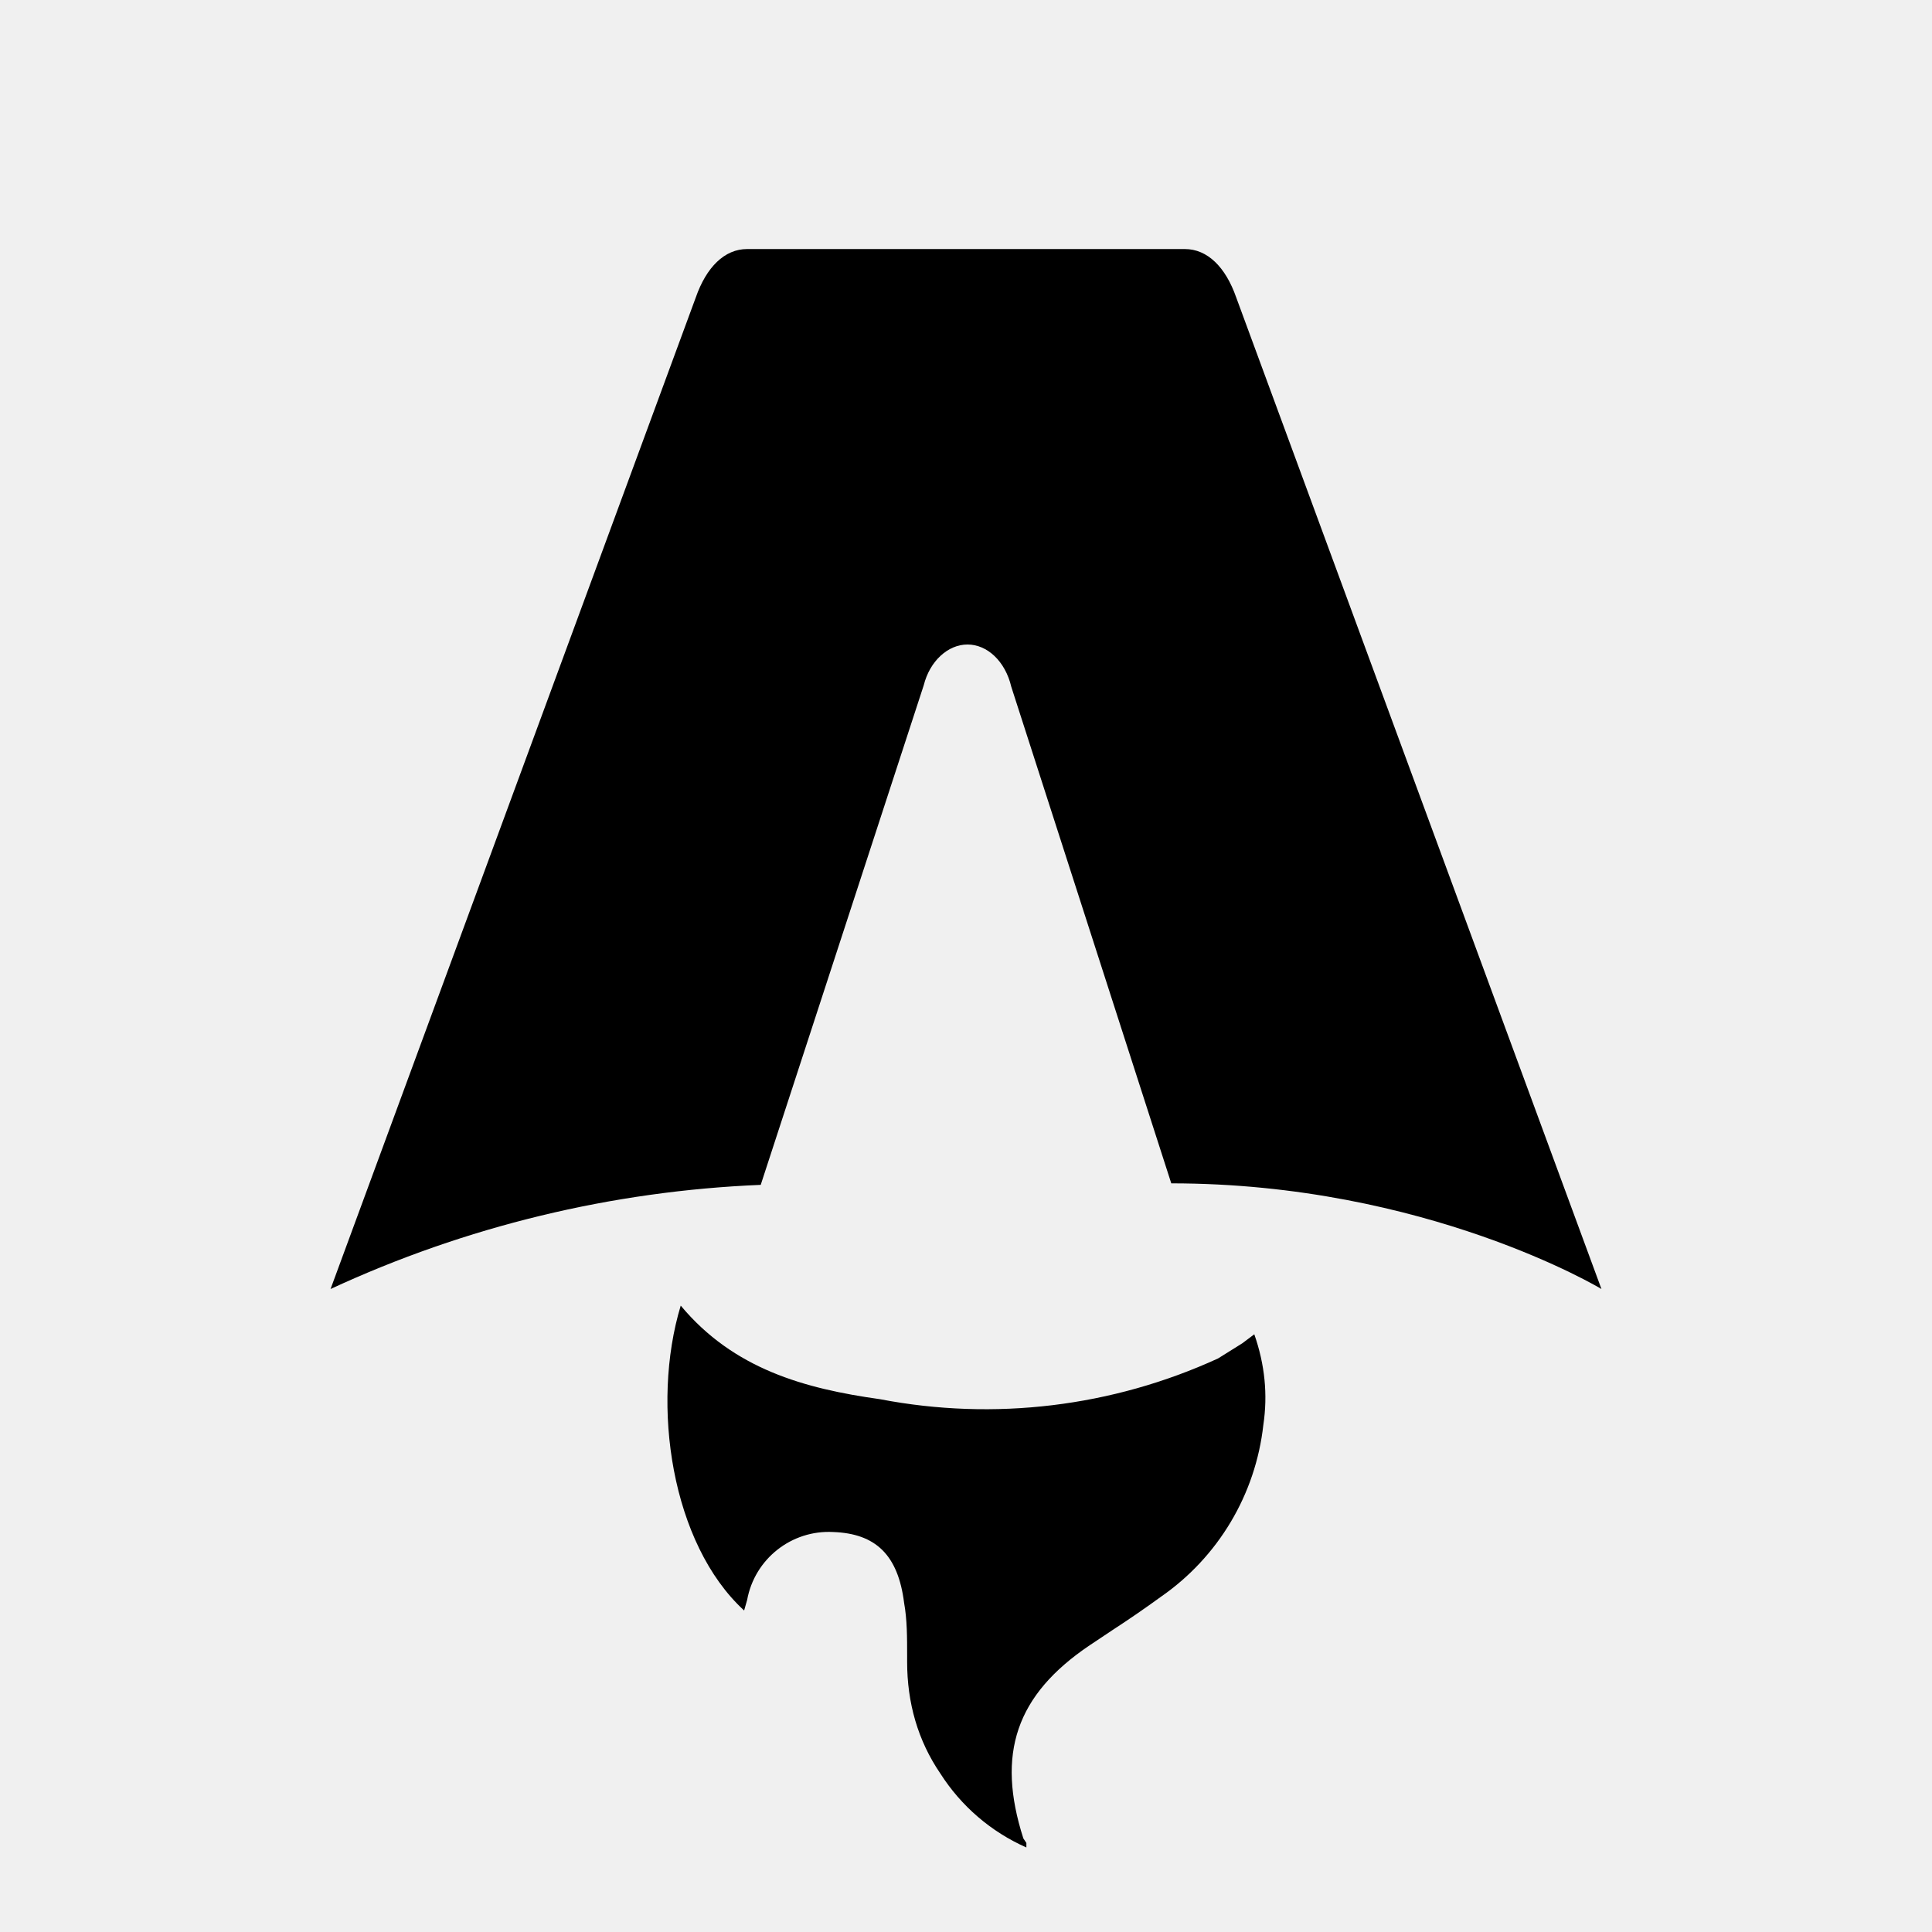
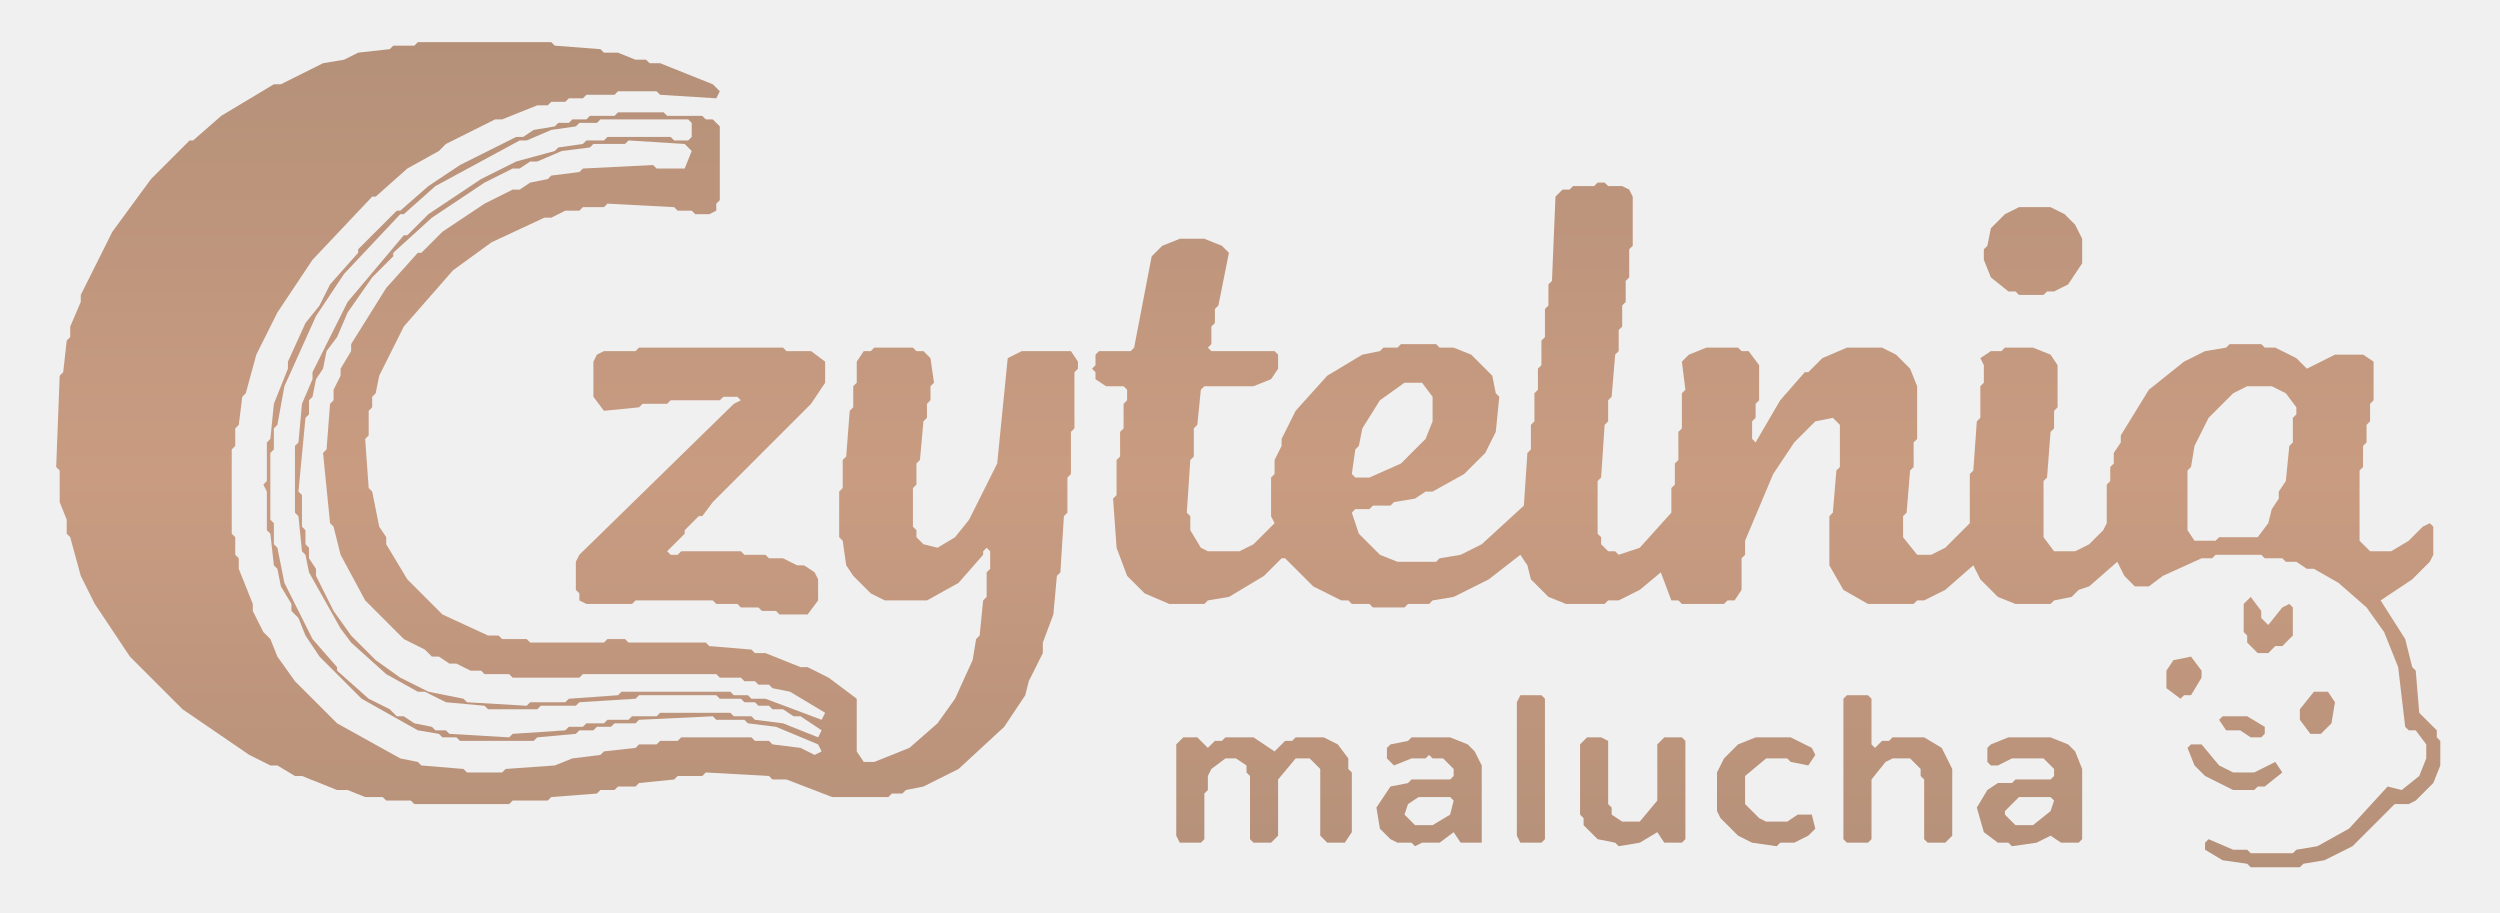
- <svg xmlns="http://www.w3.org/2000/svg" fill="none" viewBox="0 0 128 128">
-   <path d="M50.4 78.5a75.1 75.1 0 0 0-28.5 6.9l24.2-65.7c.7-2 1.9-3.2 3.4-3.2h29c1.5 0 2.7 1.2 3.4 3.2l24.2 65.7s-11.6-7-28.5-7L67 45.5c-.4-1.7-1.6-2.8-2.9-2.8-1.3 0-2.5 1.1-2.9 2.7L50.4 78.5Zm-1.1 28.2Zm-4.2-20.2c-2 6.6-.6 15.8 4.2 20.2a17.5 17.5 0 0 1 .2-.7 5.5 5.5 0 0 1 5.7-4.5c2.8.1 4.3 1.5 4.7 4.7.2 1.1.2 2.3.2 3.5v.4c0 2.7.7 5.2 2.2 7.4a13 13 0 0 0 5.7 4.9v-.3l-.2-.3c-1.8-5.6-.5-9.5 4.4-12.8l1.5-1a73 73 0 0 0 3.2-2.2 16 16 0 0 0 6.8-11.4c.3-2 .1-4-.6-6l-.8.6-1.6 1a37 37 0 0 1-22.4 2.7c-5-.7-9.7-2-13.2-6.2Z" />
-   <style>
-         path { fill: #000; }
-         @media (prefers-color-scheme: dark) {
-             path { fill: #FFF; }
-         }
-     </style>
+ <svg xmlns="http://www.w3.org/2000/svg" viewBox="0 0 712 260" width="712" height="260">
+   <defs>
+     <linearGradient id="nav-logo-gradient" x1="356" y1="0" x2="356" y2="260" gradientUnits="userSpaceOnUse">
+       <stop offset="0%" stop-color="#b38f78" />
+       <stop offset="52%" stop-color="#c99c81" />
+       <stop offset="100%" stop-color="#b38f78" />
+     </linearGradient>
+   </defs>
+   <path fill="url(#nav-logo-gradient)" fill-rule="evenodd" d=" M 623 213 L 625 218 L 628 221 L 636 225 L 642 225 L 643 224 L 645 224 L 650 220 L 648 217 L 642 220 L 636 220 L 632 218 L 627 212 L 624 212 Z M 567 212 L 566 213 L 566 217 L 567 218 L 569 218 L 573 216 L 582 216 L 585 219 L 585 221 L 584 222 L 574 222 L 573 223 L 569 223 L 566 225 L 563 230 L 565 237 L 569 240 L 572 240 L 573 241 L 580 240 L 584 238 L 587 240 L 592 240 L 593 239 L 593 219 L 591 214 L 589 212 L 584 210 L 572 210 Z M 571 232 L 571 231 L 575 227 L 584 227 L 585 228 L 584 231 L 579 235 L 574 235 Z M 495 212 L 491 216 L 489 220 L 489 231 L 490 233 L 495 238 L 499 240 L 506 241 L 507 240 L 511 240 L 515 238 L 517 236 L 516 232 L 512 232 L 509 234 L 503 234 L 501 233 L 497 229 L 497 221 L 503 216 L 509 216 L 510 217 L 515 218 L 517 215 L 516 213 L 510 210 L 500 210 Z M 452 210 L 450 212 L 450 232 L 451 233 L 451 235 L 455 239 L 460 240 L 461 241 L 467 240 L 472 237 L 474 240 L 479 240 L 480 239 L 480 211 L 479 210 L 474 210 L 472 212 L 472 228 L 467 234 L 462 234 L 459 232 L 459 230 L 458 229 L 458 211 L 456 210 Z M 396 212 L 395 213 L 395 216 L 397 218 L 402 216 L 406 216 L 407 215 L 408 216 L 411 216 L 414 219 L 414 221 L 413 222 L 402 222 L 401 223 L 396 224 L 392 230 L 393 236 L 396 239 L 398 240 L 402 240 L 403 241 L 405 240 L 410 240 L 414 237 L 416 240 L 422 240 L 422 218 L 420 214 L 418 212 L 413 210 L 402 210 L 401 211 Z M 400 232 L 401 229 L 404 227 L 413 227 L 414 228 L 413 232 L 408 235 L 403 235 Z M 335 212 L 335 238 L 336 240 L 342 240 L 343 239 L 343 226 L 344 225 L 344 221 L 345 219 L 349 216 L 352 216 L 355 218 L 355 220 L 356 221 L 356 239 L 357 240 L 362 240 L 364 238 L 364 222 L 369 216 L 373 216 L 376 219 L 376 238 L 378 240 L 383 240 L 385 237 L 385 220 L 384 219 L 384 216 L 381 212 L 377 210 L 369 210 L 368 211 L 366 211 L 363 214 L 357 210 L 349 210 L 348 211 L 346 211 L 344 213 L 341 210 L 337 210 Z M 632 205 L 634 208 L 638 208 L 641 210 L 644 210 L 645 209 L 645 207 L 640 204 L 633 204 Z M 526 198 L 525 199 L 525 239 L 526 240 L 532 240 L 533 239 L 533 222 L 537 217 L 539 216 L 544 216 L 547 219 L 547 221 L 548 222 L 548 239 L 549 240 L 554 240 L 556 238 L 556 219 L 553 213 L 548 210 L 539 210 L 538 211 L 536 211 L 534 213 L 533 212 L 533 199 L 532 198 Z M 433 198 L 432 200 L 432 238 L 433 240 L 439 240 L 440 239 L 440 199 L 439 198 Z M 663 197 L 659 197 L 655 202 L 655 205 L 658 209 L 661 209 L 664 206 L 665 200 Z M 624 187 L 619 188 L 617 191 L 617 196 L 621 199 L 622 198 L 624 198 L 627 193 L 627 191 Z M 641 170 L 639 172 L 639 180 L 640 181 L 640 183 L 643 186 L 646 186 L 648 184 L 650 184 L 653 181 L 653 173 L 652 172 L 650 173 L 646 178 L 644 176 L 644 174 Z M 170 101 L 169 103 L 169 113 L 172 117 L 182 116 L 183 115 L 190 115 L 191 114 L 205 114 L 206 113 L 210 113 L 211 114 L 209 115 L 165 158 L 164 160 L 164 168 L 165 169 L 165 171 L 167 172 L 180 172 L 181 171 L 203 171 L 204 172 L 210 172 L 211 173 L 216 173 L 217 174 L 221 174 L 222 175 L 230 175 L 233 171 L 233 165 L 232 163 L 229 161 L 227 161 L 223 159 L 219 159 L 218 158 L 212 158 L 211 157 L 194 157 L 193 158 L 191 158 L 190 157 L 195 152 L 195 151 L 199 147 L 200 147 L 203 143 L 231 115 L 235 109 L 235 103 L 231 100 L 224 100 L 223 99 L 182 99 L 181 100 L 172 100 Z M 567 65 L 566 70 L 565 71 L 565 74 L 567 79 L 572 83 L 574 83 L 575 84 L 582 84 L 583 83 L 585 83 L 589 81 L 593 75 L 593 68 L 591 64 L 588 61 L 584 59 L 575 59 L 571 61 Z M 312 101 L 312 104 L 311 105 L 312 106 L 312 108 L 315 110 L 320 110 L 321 111 L 321 114 L 320 115 L 320 122 L 319 123 L 319 130 L 318 131 L 318 141 L 317 142 L 318 156 L 321 164 L 326 169 L 333 172 L 343 172 L 344 171 L 350 170 L 360 164 L 365 159 L 366 159 L 374 167 L 382 171 L 384 171 L 385 172 L 390 172 L 391 173 L 400 173 L 401 172 L 407 172 L 408 171 L 414 170 L 424 165 L 433 158 L 435 161 L 436 165 L 441 170 L 446 172 L 457 172 L 458 171 L 461 171 L 467 168 L 473 163 L 476 171 L 478 171 L 479 172 L 491 172 L 492 171 L 494 171 L 496 168 L 496 159 L 497 158 L 497 154 L 505 135 L 511 126 L 517 120 L 522 119 L 524 121 L 524 133 L 523 134 L 522 146 L 521 147 L 521 161 L 525 168 L 532 172 L 545 172 L 546 171 L 548 171 L 554 168 L 562 161 L 564 165 L 569 170 L 574 172 L 584 172 L 585 171 L 590 170 L 592 168 L 595 167 L 603 160 L 605 164 L 608 167 L 612 167 L 616 164 L 627 159 L 630 159 L 631 158 L 644 158 L 645 159 L 650 159 L 651 160 L 654 160 L 657 162 L 659 162 L 666 166 L 674 173 L 679 180 L 683 190 L 685 207 L 686 208 L 688 208 L 691 212 L 691 216 L 689 221 L 684 225 L 680 224 L 669 236 L 660 241 L 654 242 L 653 243 L 641 243 L 640 242 L 636 242 L 629 239 L 628 240 L 628 242 L 633 245 L 640 246 L 641 247 L 655 247 L 656 246 L 662 245 L 670 241 L 682 229 L 686 229 L 688 228 L 693 223 L 695 218 L 695 211 L 694 210 L 694 208 L 689 203 L 688 191 L 687 190 L 685 182 L 678 171 L 687 165 L 692 160 L 693 158 L 693 150 L 692 149 L 690 150 L 686 154 L 681 157 L 675 157 L 672 154 L 672 134 L 673 133 L 673 127 L 674 126 L 674 121 L 675 120 L 675 115 L 676 114 L 676 103 L 673 101 L 665 101 L 657 105 L 654 102 L 648 99 L 645 99 L 644 98 L 635 98 L 634 99 L 628 100 L 622 103 L 612 111 L 604 124 L 604 126 L 602 129 L 602 132 L 601 133 L 601 137 L 600 138 L 600 149 L 599 151 L 595 155 L 591 157 L 585 157 L 582 153 L 582 137 L 583 136 L 584 123 L 585 122 L 585 117 L 586 116 L 586 104 L 584 101 L 579 99 L 571 99 L 570 100 L 567 100 L 564 102 L 565 104 L 565 109 L 564 110 L 564 119 L 563 120 L 562 134 L 561 135 L 561 149 L 554 156 L 550 158 L 546 158 L 542 153 L 542 147 L 543 146 L 544 134 L 545 133 L 545 126 L 546 125 L 546 110 L 544 105 L 540 101 L 536 99 L 526 99 L 519 102 L 515 106 L 514 106 L 507 114 L 500 126 L 499 125 L 499 120 L 500 119 L 500 115 L 501 114 L 501 104 L 498 100 L 496 100 L 495 99 L 486 99 L 481 101 L 479 103 L 480 111 L 479 112 L 479 122 L 478 123 L 478 131 L 477 132 L 477 138 L 476 139 L 476 146 L 467 156 L 461 158 L 460 157 L 458 157 L 456 155 L 456 153 L 455 152 L 455 137 L 456 136 L 457 121 L 458 120 L 458 114 L 459 113 L 460 101 L 461 100 L 461 94 L 462 93 L 462 87 L 463 86 L 463 80 L 464 79 L 464 71 L 465 70 L 465 56 L 464 54 L 462 53 L 458 53 L 457 52 L 455 52 L 454 53 L 448 53 L 447 54 L 445 54 L 443 56 L 442 80 L 441 81 L 441 87 L 440 88 L 440 96 L 439 97 L 439 104 L 438 105 L 438 111 L 437 112 L 437 120 L 436 121 L 436 128 L 435 129 L 434 144 L 422 155 L 416 158 L 410 159 L 409 160 L 398 160 L 393 158 L 387 152 L 385 146 L 386 145 L 390 145 L 391 144 L 396 144 L 397 143 L 403 142 L 406 140 L 408 140 L 417 135 L 423 129 L 426 123 L 427 113 L 426 112 L 425 107 L 419 101 L 414 99 L 410 99 L 409 98 L 399 98 L 398 99 L 394 99 L 393 100 L 388 101 L 378 107 L 369 117 L 365 125 L 365 127 L 363 131 L 363 135 L 362 136 L 362 147 L 363 149 L 357 155 L 353 157 L 344 157 L 342 156 L 339 151 L 339 147 L 338 146 L 339 131 L 340 130 L 340 122 L 341 121 L 342 111 L 343 110 L 357 110 L 362 108 L 364 105 L 364 101 L 363 100 L 345 100 L 344 99 L 345 98 L 345 93 L 346 92 L 346 88 L 347 87 L 350 72 L 348 70 L 343 68 L 336 68 L 331 70 L 328 73 L 323 99 L 322 100 L 313 100 Z M 651 112 L 654 116 L 654 118 L 653 119 L 653 126 L 652 127 L 651 137 L 649 140 L 649 142 L 647 145 L 646 149 L 643 153 L 632 153 L 631 154 L 625 154 L 623 151 L 623 134 L 624 133 L 625 127 L 629 119 L 636 112 L 640 110 L 647 110 Z M 405 109 L 408 113 L 408 120 L 406 125 L 399 132 L 390 136 L 386 136 L 385 135 L 386 128 L 387 127 L 388 122 L 393 114 L 400 109 Z M 32 66 L 23 84 L 23 86 L 20 93 L 20 96 L 19 97 L 18 106 L 17 107 L 16 133 L 17 134 L 17 143 L 19 148 L 19 152 L 20 153 L 23 164 L 27 172 L 37 187 L 52 202 L 71 215 L 77 218 L 79 218 L 84 221 L 86 221 L 96 225 L 99 225 L 104 227 L 109 227 L 110 228 L 117 228 L 118 229 L 145 229 L 146 228 L 156 228 L 157 227 L 170 226 L 171 225 L 175 225 L 176 224 L 181 224 L 182 223 L 192 222 L 193 221 L 200 221 L 201 220 L 219 221 L 220 222 L 224 222 L 237 227 L 253 227 L 254 226 L 257 226 L 258 225 L 263 224 L 273 219 L 286 207 L 292 198 L 293 194 L 297 186 L 297 183 L 300 175 L 301 164 L 302 163 L 303 147 L 304 146 L 304 136 L 305 135 L 305 123 L 306 122 L 306 106 L 307 105 L 307 103 L 305 100 L 291 100 L 287 102 L 284 132 L 276 148 L 272 153 L 267 156 L 263 155 L 261 153 L 261 151 L 260 150 L 260 139 L 261 138 L 261 132 L 262 131 L 263 120 L 264 119 L 264 115 L 265 114 L 265 110 L 266 109 L 265 102 L 263 100 L 261 100 L 260 99 L 249 99 L 248 100 L 246 100 L 244 103 L 244 109 L 243 110 L 243 116 L 242 117 L 241 130 L 240 131 L 240 139 L 239 140 L 239 153 L 240 154 L 241 161 L 243 164 L 248 169 L 252 171 L 264 171 L 273 166 L 280 158 L 280 157 L 281 156 L 282 157 L 282 162 L 281 163 L 281 170 L 280 171 L 279 181 L 278 182 L 277 188 L 272 199 L 267 206 L 259 213 L 249 217 L 246 217 L 244 214 L 244 199 L 236 193 L 230 190 L 228 190 L 218 186 L 215 186 L 214 185 L 202 184 L 201 183 L 179 183 L 178 182 L 173 182 L 172 183 L 151 183 L 150 182 L 143 182 L 142 181 L 139 181 L 126 175 L 116 165 L 110 155 L 110 153 L 108 150 L 106 140 L 105 139 L 104 125 L 105 124 L 105 117 L 106 116 L 106 113 L 107 112 L 108 107 L 115 93 L 129 77 L 140 69 L 155 62 L 157 62 L 161 60 L 165 60 L 166 59 L 172 59 L 173 58 L 192 59 L 193 60 L 197 60 L 198 61 L 202 61 L 204 60 L 204 58 L 205 57 L 205 36 L 203 34 L 201 34 L 200 33 L 190 33 L 189 32 L 176 32 L 175 33 L 168 33 L 167 34 L 163 34 L 162 35 L 159 35 L 158 36 L 152 37 L 149 39 L 147 39 L 131 47 L 122 53 L 114 60 L 113 60 L 102 71 L 102 72 L 94 81 L 91 87 L 87 92 L 82 103 L 82 105 L 78 115 L 77 125 L 76 126 L 76 137 L 75 138 L 76 140 L 76 151 L 77 152 L 78 161 L 79 162 L 80 167 L 83 172 L 83 174 L 85 176 L 87 181 L 91 187 L 103 199 L 119 208 L 125 209 L 126 210 L 130 210 L 131 211 L 152 211 L 153 210 L 164 209 L 165 208 L 169 208 L 170 207 L 174 207 L 175 206 L 181 206 L 182 205 L 203 204 L 204 205 L 212 205 L 213 206 L 221 207 L 233 212 L 234 214 L 232 215 L 228 213 L 220 212 L 219 211 L 215 211 L 214 210 L 194 210 L 193 211 L 188 211 L 187 212 L 182 212 L 181 213 L 172 214 L 171 215 L 163 216 L 158 218 L 144 219 L 143 220 L 133 220 L 132 219 L 120 218 L 119 217 L 114 216 L 96 206 L 84 194 L 79 187 L 77 182 L 75 180 L 72 174 L 72 172 L 68 162 L 68 159 L 67 158 L 67 153 L 66 152 L 66 128 L 67 127 L 67 122 L 68 121 L 69 113 L 70 112 L 73 101 L 79 89 L 89 74 L 106 56 L 107 56 L 116 48 L 125 43 L 127 41 L 141 34 L 143 34 L 153 30 L 156 30 L 157 29 L 161 29 L 162 28 L 166 28 L 167 27 L 175 27 L 176 26 L 187 26 L 188 27 L 204 28 L 205 26 L 203 24 L 188 18 L 185 18 L 184 17 L 181 17 L 176 15 L 172 15 L 171 14 L 158 13 L 157 12 L 119 12 L 118 13 L 112 13 L 111 14 L 102 15 L 98 17 L 92 18 L 80 24 L 78 24 L 63 33 L 55 40 L 54 40 L 43 51 Z M 123 62 L 138 52 L 146 48 L 148 48 L 151 46 L 153 46 L 160 43 L 168 42 L 169 41 L 178 41 L 179 40 L 195 41 L 197 43 L 195 48 L 187 48 L 186 47 L 166 48 L 165 49 L 157 50 L 156 51 L 151 52 L 148 54 L 146 54 L 138 58 L 126 66 L 120 72 L 119 72 L 110 82 L 100 98 L 100 100 L 97 105 L 97 107 L 95 111 L 95 114 L 94 115 L 93 128 L 92 129 L 94 149 L 95 150 L 97 158 L 104 171 L 115 182 L 121 185 L 123 187 L 125 187 L 128 189 L 130 189 L 134 191 L 137 191 L 138 192 L 145 192 L 146 193 L 165 193 L 166 192 L 204 192 L 205 193 L 211 193 L 212 194 L 215 194 L 216 195 L 219 195 L 220 196 L 225 197 L 235 203 L 234 205 L 218 199 L 214 199 L 213 198 L 209 198 L 208 197 L 177 197 L 176 198 L 162 199 L 161 200 L 151 200 L 150 201 L 133 200 L 132 199 L 122 197 L 114 193 L 107 188 L 100 181 L 95 174 L 90 164 L 90 162 L 88 159 L 88 156 L 87 155 L 87 151 L 86 150 L 86 141 L 85 140 L 87 119 L 88 118 L 88 114 L 89 113 L 90 108 L 92 105 L 93 100 L 96 96 L 99 89 L 106 79 L 112 73 L 112 72 Z M 124 53 L 148 40 L 150 40 L 157 37 L 164 36 L 165 35 L 170 35 L 171 34 L 196 34 L 197 35 L 197 39 L 196 40 L 192 40 L 191 39 L 173 39 L 172 40 L 167 40 L 166 41 L 159 42 L 158 43 L 147 46 L 137 51 L 122 61 L 116 67 L 115 67 L 99 86 L 89 106 L 89 108 L 86 115 L 85 126 L 84 127 L 84 146 L 85 147 L 86 157 L 87 158 L 88 163 L 97 179 L 100 183 L 110 192 L 119 197 L 121 197 L 127 200 L 138 201 L 139 202 L 153 202 L 154 201 L 164 201 L 165 200 L 181 199 L 182 198 L 204 198 L 205 199 L 211 199 L 212 200 L 215 200 L 216 201 L 219 201 L 220 202 L 223 202 L 226 204 L 228 204 L 234 208 L 233 210 L 223 206 L 215 205 L 214 204 L 209 204 L 208 203 L 188 203 L 187 204 L 180 204 L 179 205 L 173 205 L 172 206 L 167 206 L 166 207 L 162 207 L 161 208 L 146 209 L 145 210 L 128 209 L 127 208 L 124 208 L 123 207 L 118 206 L 115 204 L 113 204 L 111 202 L 105 199 L 96 191 L 96 190 L 89 182 L 81 166 L 79 156 L 78 155 L 78 149 L 77 148 L 77 129 L 78 128 L 78 122 L 79 121 L 81 110 L 90 90 L 98 78 L 114 61 L 115 61 Z " />
</svg>
